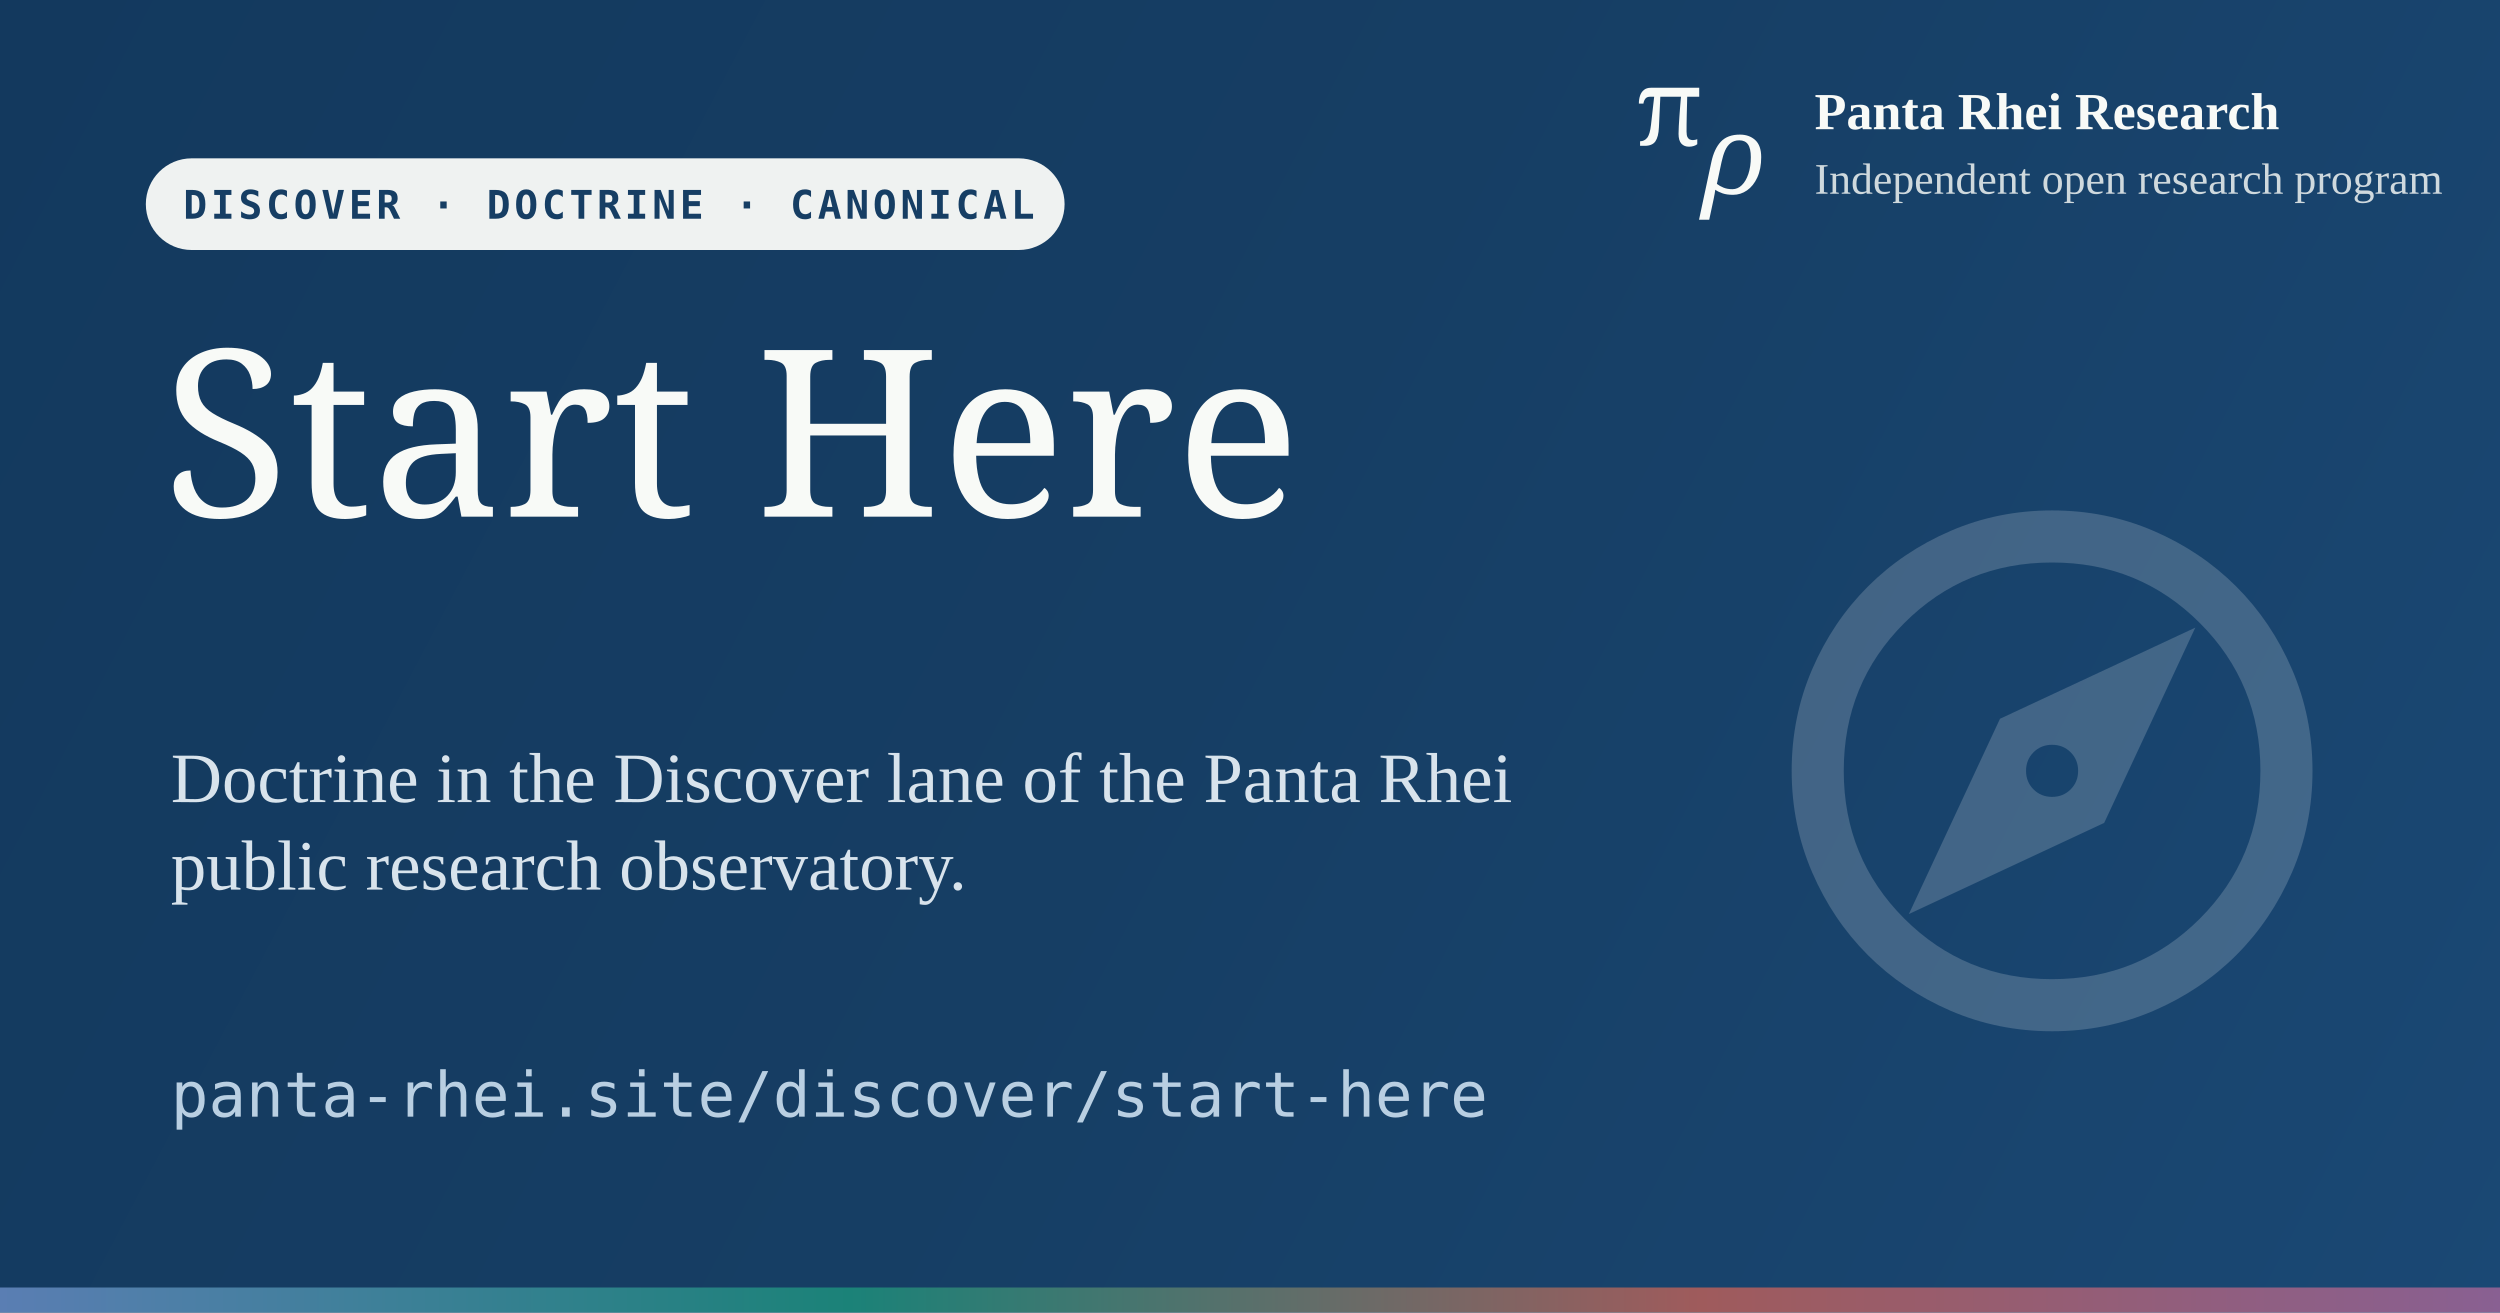
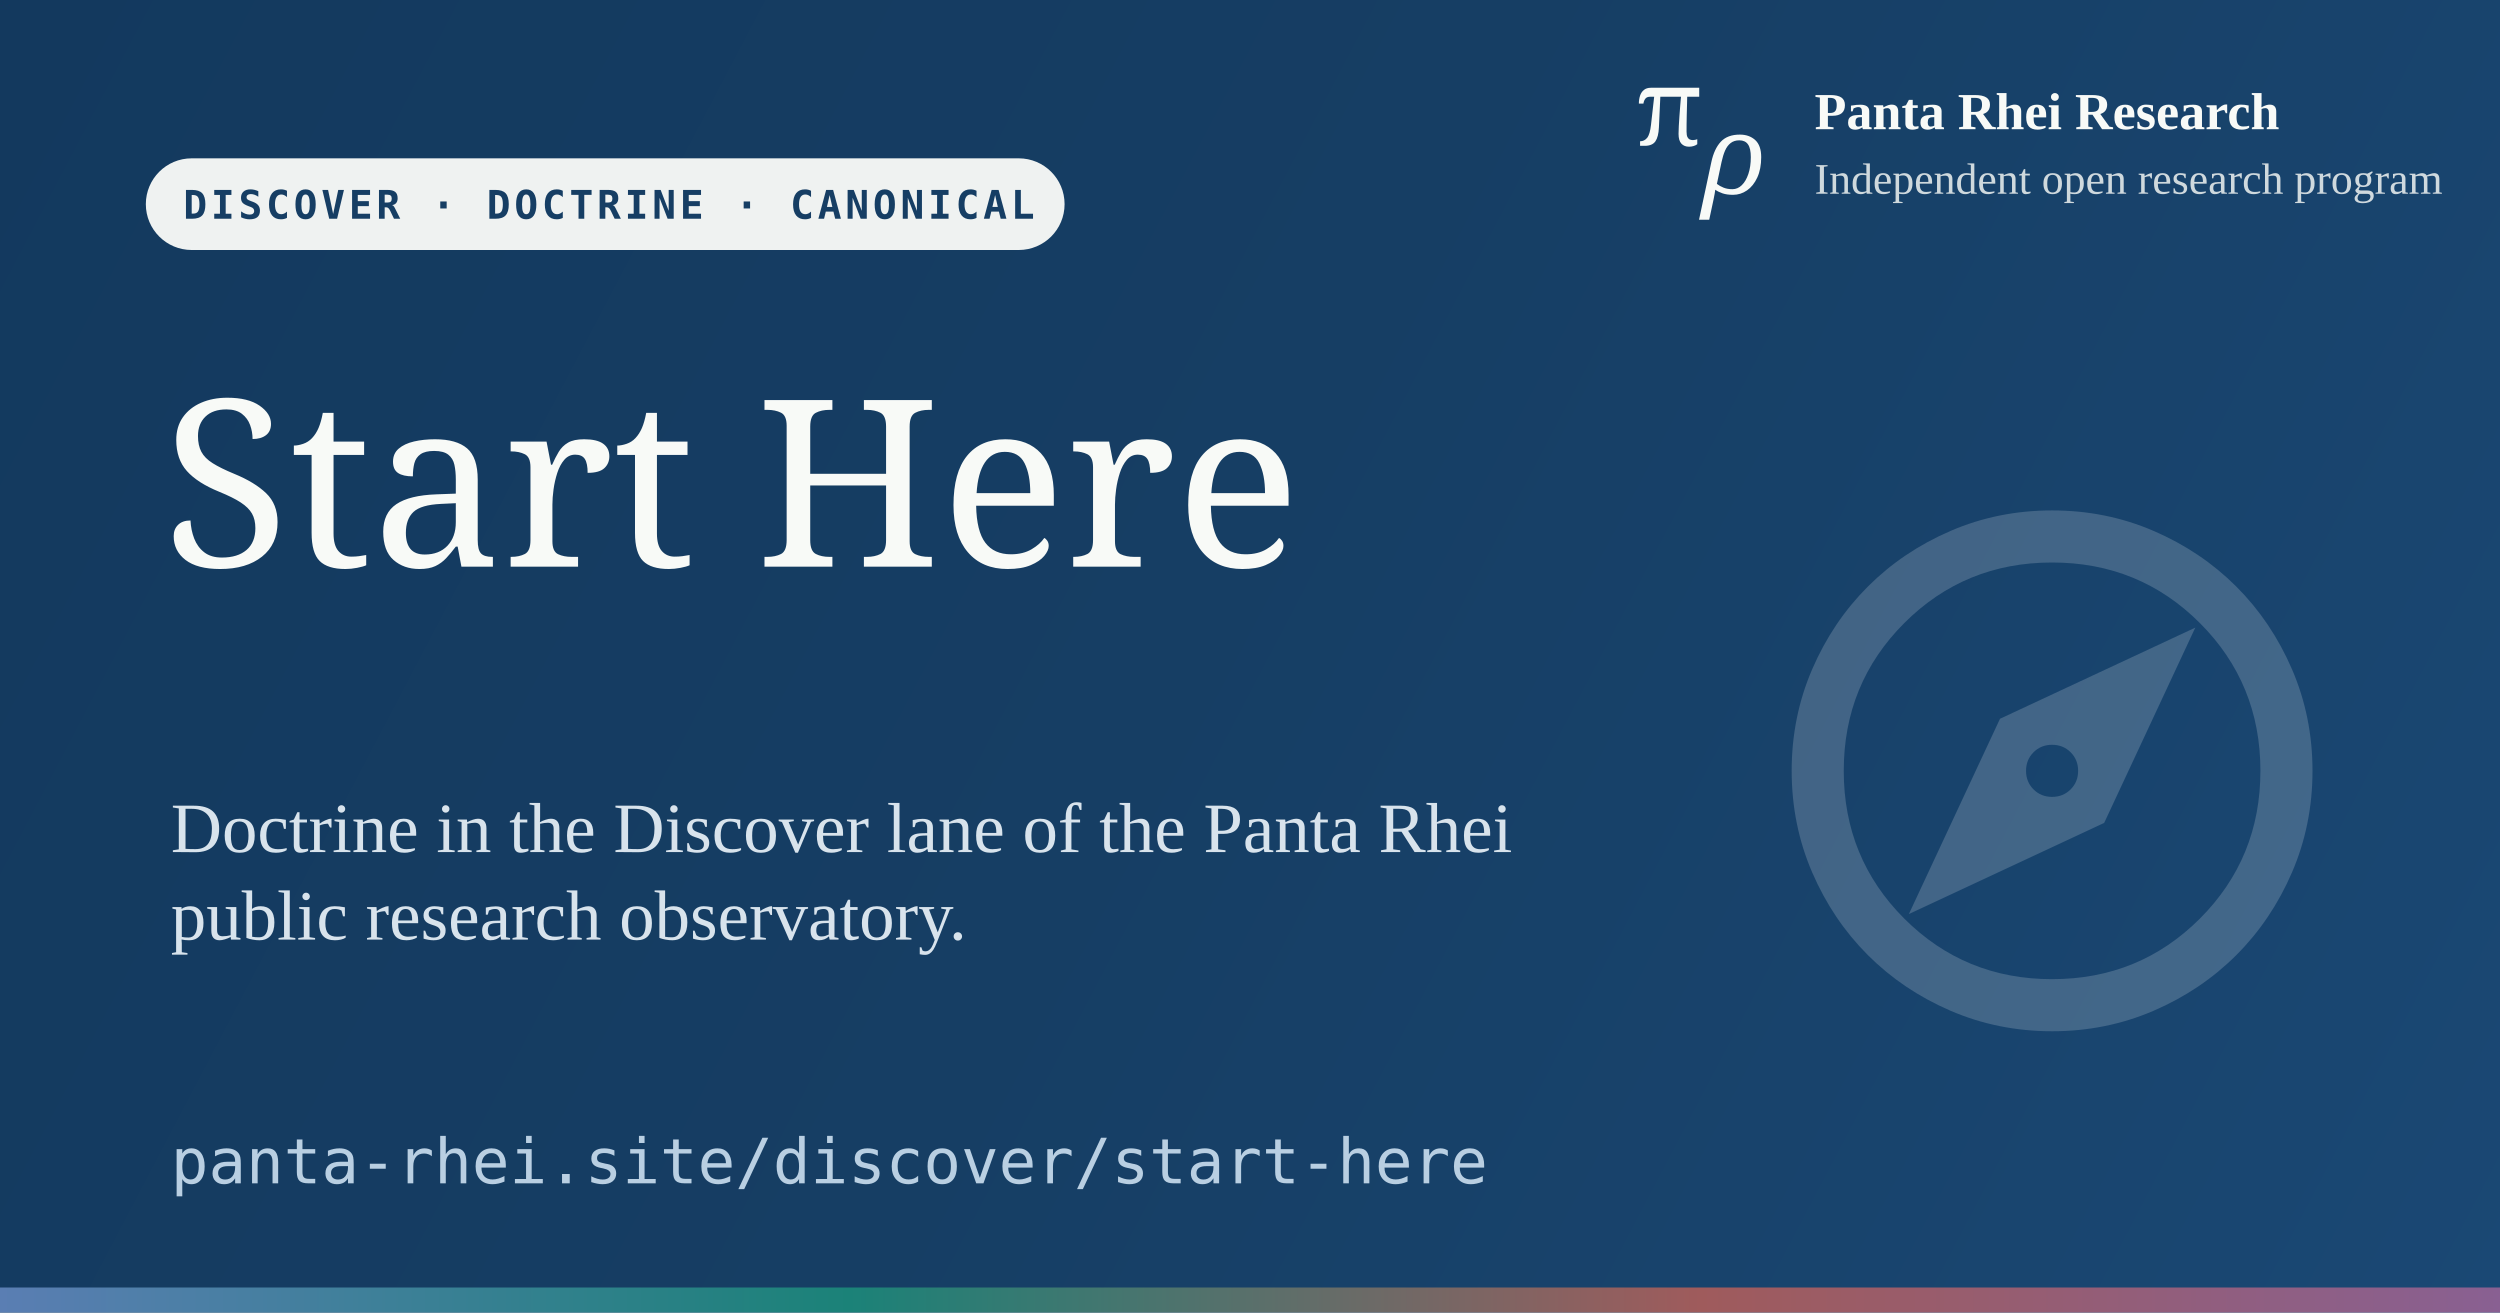
<svg xmlns="http://www.w3.org/2000/svg" width="1200" height="630" viewBox="0 0 1200 630" role="img" aria-label="Panta Rhei preview card for Start Here.">
  <defs>
    <style>
      @font-face { font-family: "EB Garamond OG"; src: url("../fonts-local/EBGaramond-Regular.ttf"); }
      @font-face { font-family: "Source Sans 3 OG"; src: url("../fonts-local/SourceSans3-Regular.ttf"); }
      @font-face { font-family: "Source Code Pro OG"; src: url("../fonts-local/SourceCodePro-Regular.ttf"); }
    </style>
    <linearGradient id="spectrum-rule" x1="0" y1="0" x2="1200" y2="0" gradientUnits="userSpaceOnUse">
      <stop offset="0%" stop-color="#5A7EB3" />
      <stop offset="34%" stop-color="#1B8278" />
      <stop offset="68%" stop-color="#9F5B5C" />
      <stop offset="100%" stop-color="#896092" />
    </linearGradient>
  </defs>
  <linearGradient id="panta-og-dark-gradient" x1="0" y1="0" x2="1200" y2="630" gradientUnits="userSpaceOnUse">
    <stop offset="0%" stop-color="#13395E" />
    <stop offset="48%" stop-color="#163E64" />
    <stop offset="100%" stop-color="#1A4874" />
  </linearGradient>
  <rect width="1200" height="630" fill="url(#panta-og-dark-gradient)" />
  <rect x="0" y="618" width="1200" height="12" fill="url(#spectrum-rule)" />
  <svg x="835" y="220" width="300" height="300" viewBox="0 -960 960 960" opacity="0.18" aria-hidden="true">
    <path d="m260-260 300-140 140-300-300 140-140 300Zm220-180q-17 0-28.5-11.5T440-480q0-17 11.5-28.5T480-520q17 0 28.5 11.5T520-480q0 17-11.5 28.5T480-440Zm0 360q-83 0-156-31.5T197-197q-54-54-85.5-127T80-480q0-83 31.5-156T197-763q54-54 127-85.5T480-880q83 0 156 31.5T763-763q54 54 85.5 127T880-480q0 83-31.5 156T763-197q-54 54-127 85.5T480-80Zm0-80q134 0 227-93t93-227q0-134-93-227t-227-93q-134 0-227 93t-93 227q0 134 93 227t227 93Zm0-320Z" fill="#FFFFFF" />
  </svg>
  <g transform="translate(785 26)" fill="#F8FAF7">
    <text x="0" y="44" font-family="EB Garamond OG, Georgia, serif" font-size="52" font-weight="400">π</text>
    <text x="31" y="67" font-family="EB Garamond OG, Georgia, serif" font-size="52" font-style="italic" font-weight="400">ρ</text>
    <text x="86" y="36" font-family="Source Sans 3 OG, Inter, Arial, sans-serif" font-size="25" font-weight="700">Panta Rhei Research</text>
    <text x="86" y="67" font-family="Source Sans 3 OG, Inter, Arial, sans-serif" font-size="21" opacity="0.82">Independent open research program</text>
  </g>
  <g transform="translate(70 76)">
    <rect width="441" height="44" rx="22" fill="#F8FAF7" opacity="0.96" />
    <text x="18" y="29" font-family="Source Code Pro OG, ui-monospace, monospace" font-size="19" font-weight="700" letter-spacing="1.8" fill="#163E64">DISCOVER · DOCTRINE · CANONICAL</text>
  </g>
  <text font-family="EB Garamond OG, Georgia, serif" font-size="112" font-weight="400" fill="#F8FAF7">
-     <tspan x="78" y="248">Start Here</tspan>
+     <tspan x="78" y="272">Start Here</tspan>
  </text>
  <text font-family="Source Sans 3 OG, Inter, Arial, sans-serif" font-size="34" font-weight="400" fill="#D8E3EC">
-     <tspan x="82" y="385">Doctrine in the Discover lane of the Panta Rhei</tspan>
-     <tspan x="82" y="427">public research observatory.</tspan>
+     <tspan x="82" y="409">Doctrine in the Discover lane of the Panta Rhei</tspan>
+     <tspan x="82" y="451">public research observatory.</tspan>
  </text>
-   <text x="82" y="536" font-family="Source Code Pro OG, ui-monospace, monospace" font-size="30" font-weight="500" fill="#B9CFE2">panta-rhei.site/discover/start-here</text>
+   <text x="82" y="568" font-family="Source Code Pro OG, ui-monospace, monospace" font-size="30" font-weight="500" fill="#B9CFE2">panta-rhei.site/discover/start-here</text>
</svg>
